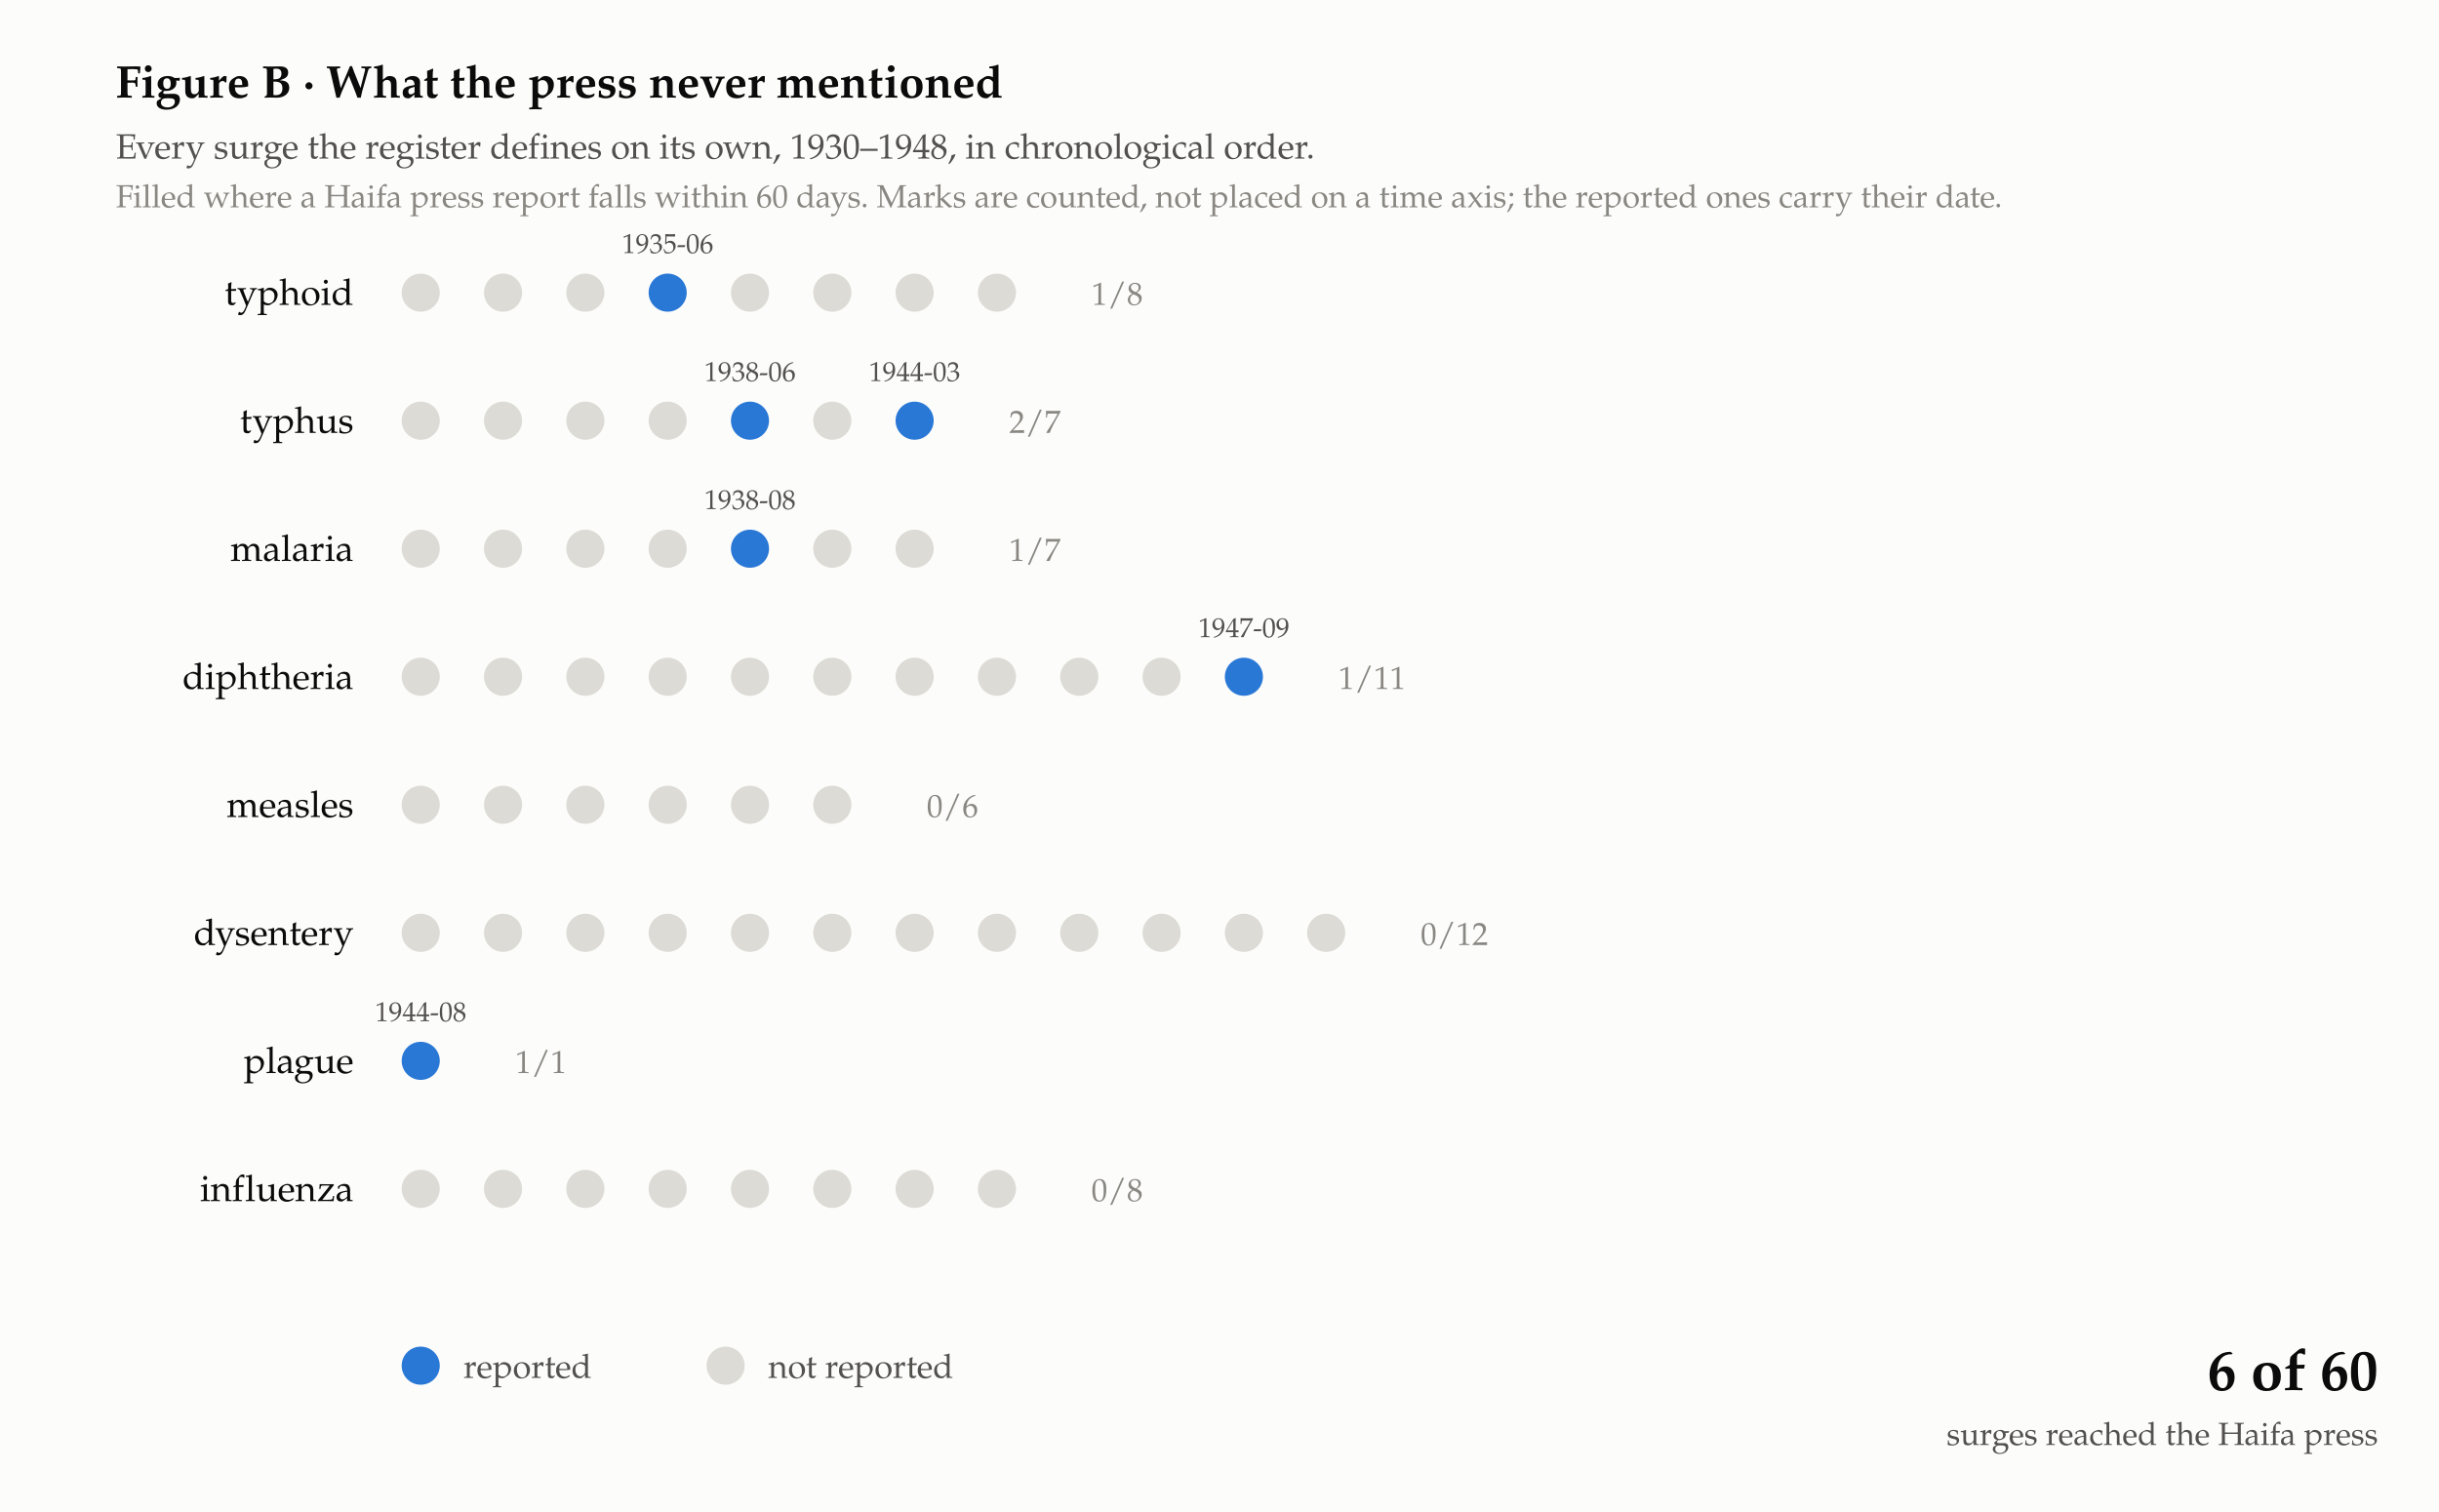
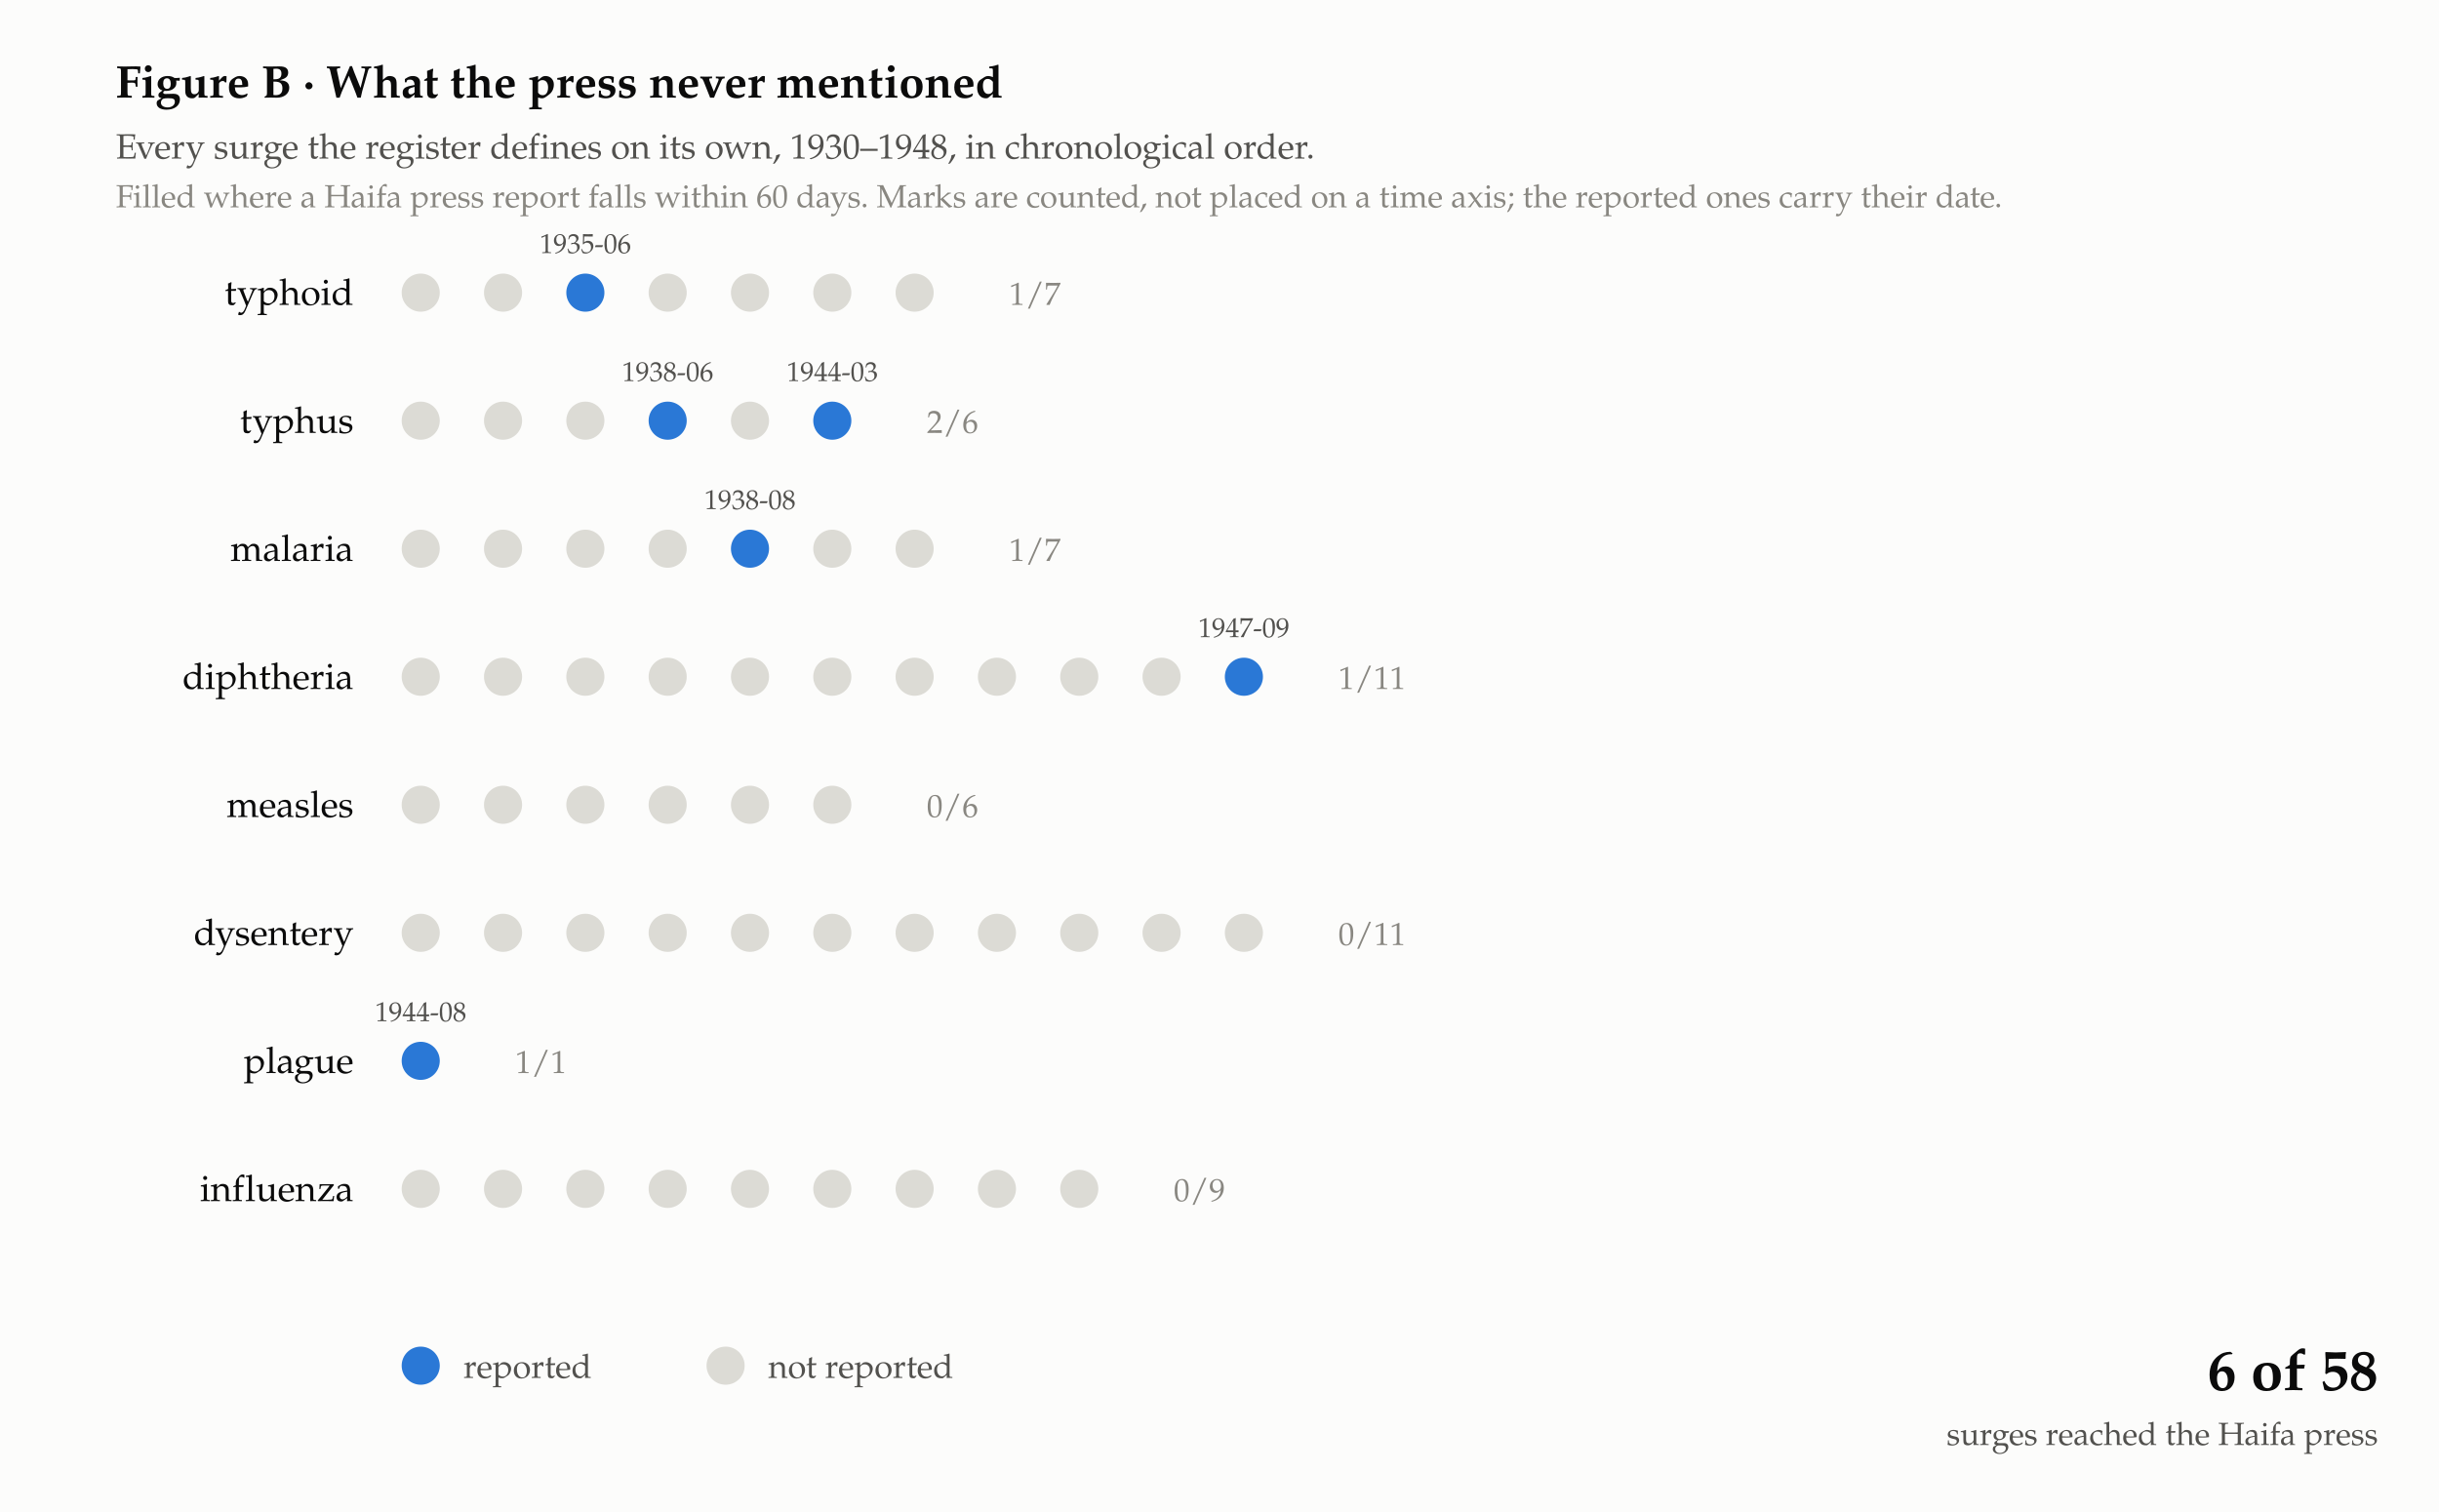
<svg xmlns="http://www.w3.org/2000/svg" viewBox="0 0 800 496" width="800" height="496" class="fig" role="img" aria-labelledby="t d">
  <style>
  .fig { font-family: 'Iowan Old Style', Palatino, Georgia, serif; }
  .surface { fill: #fcfcfb; }
  .ink     { fill: #0b0b0b; }
  .ink-2   { fill: #52514e; }
  .ink-3   { fill: #898781; }
  .rule    { stroke: #d9d8d2; stroke-width: 1; fill: none; }
  .rule-0  { stroke: #898781; stroke-width: 1; fill: none; }
  .reg     { fill: #2a78d6; }
  .reg-s   { stroke: #2a78d6; fill: none; }
  .press   { fill: #eb6834; }
  .absent  { fill: #dcdbd5; }
  .ring    { stroke: #fcfcfb; stroke-width: 1.5; }
  .on-reg  { fill: #ffffff; }
  .press-s { stroke: #eb6834; stroke-width: 2.5; }
</style>
  <rect width="800" height="496" class="surface" />
  <text x="38.0" y="32.0" class="ink" font-size="15" text-anchor="start" font-weight="600">Figure B · What the press never mentioned</text>
  <text x="38.0" y="52.0" class="ink-2" font-size="11.5" text-anchor="start">Every surge the register defines on its own, 1930–1948, in chronological order.</text>
  <text x="38.0" y="68.0" class="ink-3" font-size="10.5" text-anchor="start">Filled where a Haifa press report falls within 60 days. Marks are counted, not placed on a time axis; the reported ones carry their date.</text>
  <text x="116.0" y="100.0" class="ink" font-size="12" text-anchor="end">typhoid</text>
  <circle cx="138" cy="96" r="7" class="absent ring" />
  <circle cx="165" cy="96" r="7" class="absent ring" />
-   <circle cx="192" cy="96" r="7" class="absent ring" />
-   <circle cx="219" cy="96" r="7" class="reg ring" />
-   <text x="219.0" y="83.0" class="ink-2" font-size="9" text-anchor="middle">1935-06</text>
+   <circle cx="192" cy="96" r="7" class="reg ring" />
+   <text x="192.0" y="83.0" class="ink-2" font-size="9" text-anchor="middle">1935-06</text>
+   <circle cx="219" cy="96" r="7" class="absent ring" />
  <circle cx="246" cy="96" r="7" class="absent ring" />
  <circle cx="273" cy="96" r="7" class="absent ring" />
  <circle cx="300" cy="96" r="7" class="absent ring" />
-   <circle cx="327" cy="96" r="7" class="absent ring" />
-   <text x="358.0" y="100.0" class="ink-3" font-size="10.5" text-anchor="start">1/8</text>
+   <text x="331.0" y="100.0" class="ink-3" font-size="10.5" text-anchor="start">1/7</text>
  <text x="116.0" y="142.0" class="ink" font-size="12" text-anchor="end">typhus</text>
  <circle cx="138" cy="138" r="7" class="absent ring" />
  <circle cx="165" cy="138" r="7" class="absent ring" />
  <circle cx="192" cy="138" r="7" class="absent ring" />
-   <circle cx="219" cy="138" r="7" class="absent ring" />
-   <circle cx="246" cy="138" r="7" class="reg ring" />
-   <text x="246.0" y="125.0" class="ink-2" font-size="9" text-anchor="middle">1938-06</text>
-   <circle cx="273" cy="138" r="7" class="absent ring" />
-   <circle cx="300" cy="138" r="7" class="reg ring" />
-   <text x="300.0" y="125.0" class="ink-2" font-size="9" text-anchor="middle">1944-03</text>
-   <text x="331.0" y="142.0" class="ink-3" font-size="10.5" text-anchor="start">2/7</text>
+   <circle cx="219" cy="138" r="7" class="reg ring" />
+   <text x="219.0" y="125.0" class="ink-2" font-size="9" text-anchor="middle">1938-06</text>
+   <circle cx="246" cy="138" r="7" class="absent ring" />
+   <circle cx="273" cy="138" r="7" class="reg ring" />
+   <text x="273.0" y="125.0" class="ink-2" font-size="9" text-anchor="middle">1944-03</text>
+   <text x="304.0" y="142.0" class="ink-3" font-size="10.5" text-anchor="start">2/6</text>
  <text x="116.0" y="184.0" class="ink" font-size="12" text-anchor="end">malaria</text>
  <circle cx="138" cy="180" r="7" class="absent ring" />
  <circle cx="165" cy="180" r="7" class="absent ring" />
  <circle cx="192" cy="180" r="7" class="absent ring" />
  <circle cx="219" cy="180" r="7" class="absent ring" />
  <circle cx="246" cy="180" r="7" class="reg ring" />
  <text x="246.0" y="167.0" class="ink-2" font-size="9" text-anchor="middle">1938-08</text>
  <circle cx="273" cy="180" r="7" class="absent ring" />
  <circle cx="300" cy="180" r="7" class="absent ring" />
  <text x="331.0" y="184.0" class="ink-3" font-size="10.5" text-anchor="start">1/7</text>
  <text x="116.0" y="226.0" class="ink" font-size="12" text-anchor="end">diphtheria</text>
  <circle cx="138" cy="222" r="7" class="absent ring" />
  <circle cx="165" cy="222" r="7" class="absent ring" />
  <circle cx="192" cy="222" r="7" class="absent ring" />
  <circle cx="219" cy="222" r="7" class="absent ring" />
  <circle cx="246" cy="222" r="7" class="absent ring" />
  <circle cx="273" cy="222" r="7" class="absent ring" />
  <circle cx="300" cy="222" r="7" class="absent ring" />
  <circle cx="327" cy="222" r="7" class="absent ring" />
  <circle cx="354" cy="222" r="7" class="absent ring" />
  <circle cx="381" cy="222" r="7" class="absent ring" />
  <circle cx="408" cy="222" r="7" class="reg ring" />
  <text x="408.0" y="209.0" class="ink-2" font-size="9" text-anchor="middle">1947-09</text>
  <text x="439.0" y="226.0" class="ink-3" font-size="10.5" text-anchor="start">1/11</text>
  <text x="116.0" y="268.0" class="ink" font-size="12" text-anchor="end">measles</text>
  <circle cx="138" cy="264" r="7" class="absent ring" />
  <circle cx="165" cy="264" r="7" class="absent ring" />
  <circle cx="192" cy="264" r="7" class="absent ring" />
  <circle cx="219" cy="264" r="7" class="absent ring" />
  <circle cx="246" cy="264" r="7" class="absent ring" />
  <circle cx="273" cy="264" r="7" class="absent ring" />
  <text x="304.0" y="268.0" class="ink-3" font-size="10.5" text-anchor="start">0/6</text>
  <text x="116.0" y="310.0" class="ink" font-size="12" text-anchor="end">dysentery</text>
  <circle cx="138" cy="306" r="7" class="absent ring" />
  <circle cx="165" cy="306" r="7" class="absent ring" />
  <circle cx="192" cy="306" r="7" class="absent ring" />
  <circle cx="219" cy="306" r="7" class="absent ring" />
  <circle cx="246" cy="306" r="7" class="absent ring" />
  <circle cx="273" cy="306" r="7" class="absent ring" />
  <circle cx="300" cy="306" r="7" class="absent ring" />
  <circle cx="327" cy="306" r="7" class="absent ring" />
  <circle cx="354" cy="306" r="7" class="absent ring" />
  <circle cx="381" cy="306" r="7" class="absent ring" />
  <circle cx="408" cy="306" r="7" class="absent ring" />
-   <circle cx="435" cy="306" r="7" class="absent ring" />
-   <text x="466.0" y="310.0" class="ink-3" font-size="10.5" text-anchor="start">0/12</text>
+   <text x="439.0" y="310.0" class="ink-3" font-size="10.5" text-anchor="start">0/11</text>
  <text x="116.0" y="352.0" class="ink" font-size="12" text-anchor="end">plague</text>
  <circle cx="138" cy="348" r="7" class="reg ring" />
  <text x="138.0" y="335.0" class="ink-2" font-size="9" text-anchor="middle">1944-08</text>
  <text x="169.0" y="352.0" class="ink-3" font-size="10.5" text-anchor="start">1/1</text>
  <text x="116.0" y="394.0" class="ink" font-size="12" text-anchor="end">influenza</text>
  <circle cx="138" cy="390" r="7" class="absent ring" />
  <circle cx="165" cy="390" r="7" class="absent ring" />
  <circle cx="192" cy="390" r="7" class="absent ring" />
  <circle cx="219" cy="390" r="7" class="absent ring" />
  <circle cx="246" cy="390" r="7" class="absent ring" />
  <circle cx="273" cy="390" r="7" class="absent ring" />
  <circle cx="300" cy="390" r="7" class="absent ring" />
  <circle cx="327" cy="390" r="7" class="absent ring" />
-   <text x="358.0" y="394.0" class="ink-3" font-size="10.5" text-anchor="start">0/8</text>
+   <circle cx="354" cy="390" r="7" class="absent ring" />
+   <text x="385.0" y="394.0" class="ink-3" font-size="10.5" text-anchor="start">0/9</text>
  <circle cx="138" cy="448" r="7" class="reg ring" />
  <text x="152.0" y="452.0" class="ink-2" font-size="11" text-anchor="start">reported</text>
  <circle cx="238" cy="448" r="7" class="absent ring" />
  <text x="252.0" y="452.0" class="ink-2" font-size="11" text-anchor="start">not reported</text>
-   <text x="780.0" y="456.0" class="ink" font-size="19" text-anchor="end" font-weight="600">6 of 60</text>
+   <text x="780.0" y="456.0" class="ink" font-size="19" text-anchor="end" font-weight="600">6 of 58</text>
  <text x="780.0" y="474.0" class="ink-2" font-size="10.5" text-anchor="end">surges reached the Haifa press</text>
</svg>
